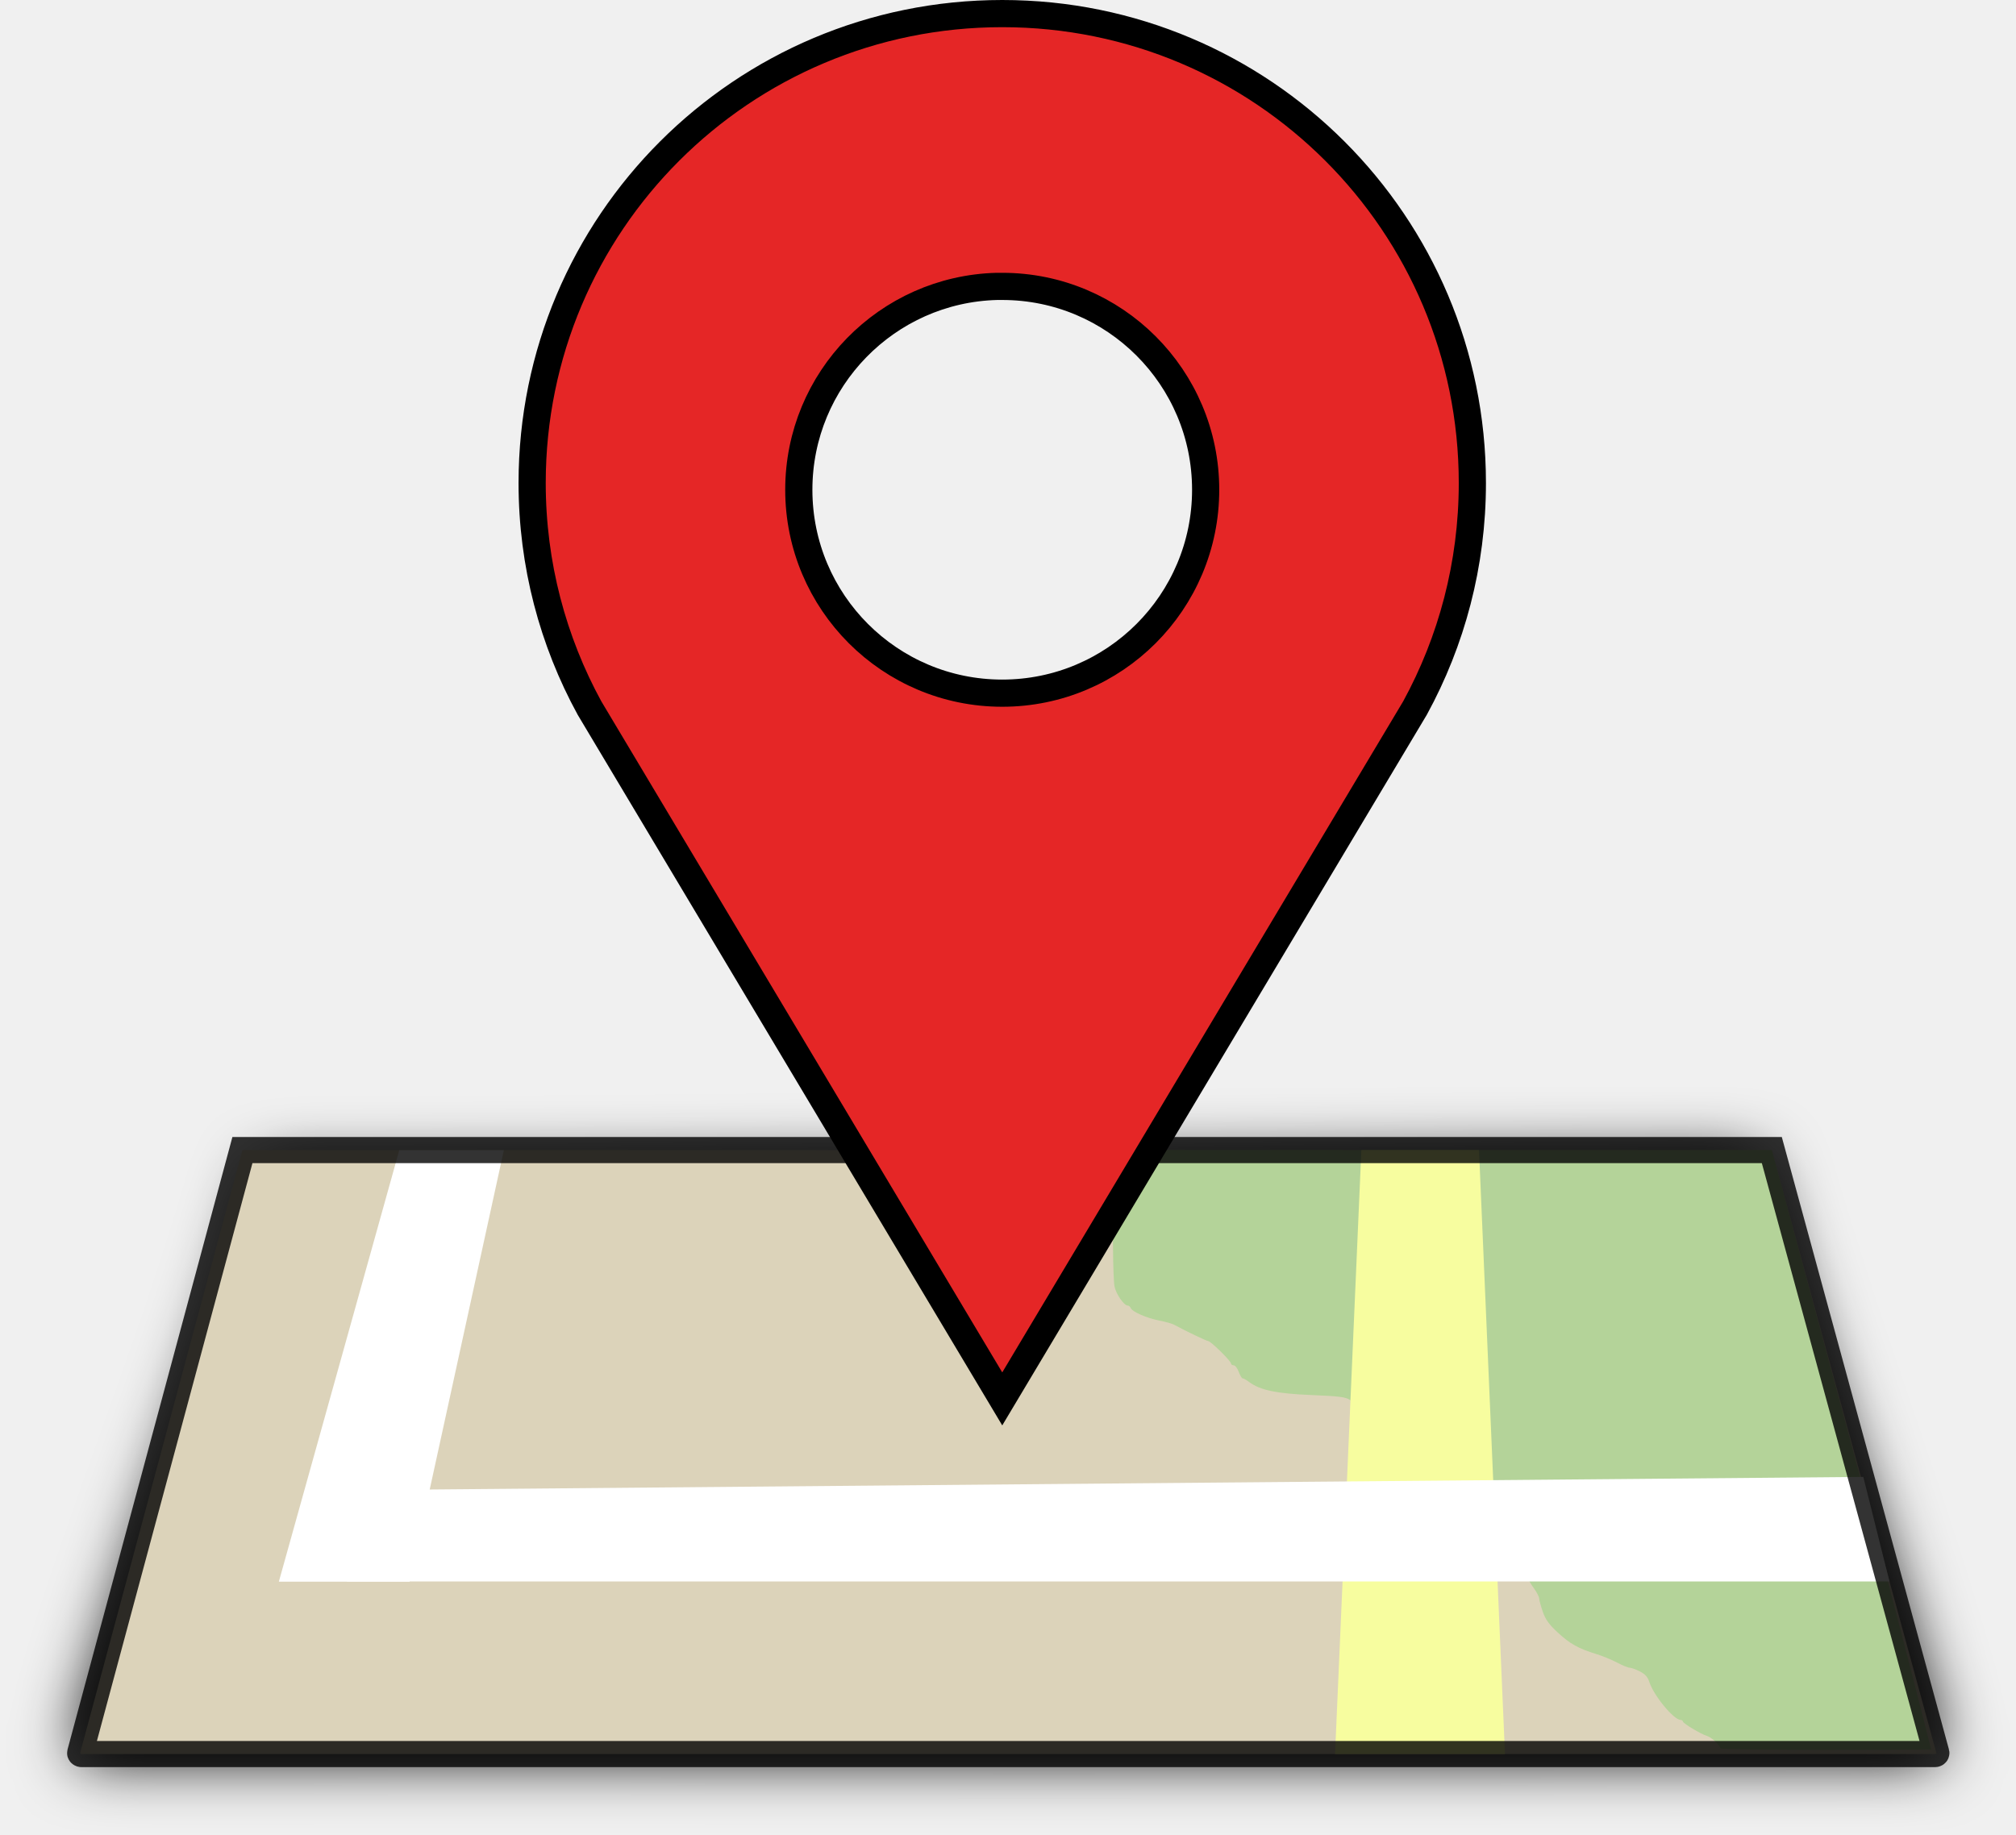
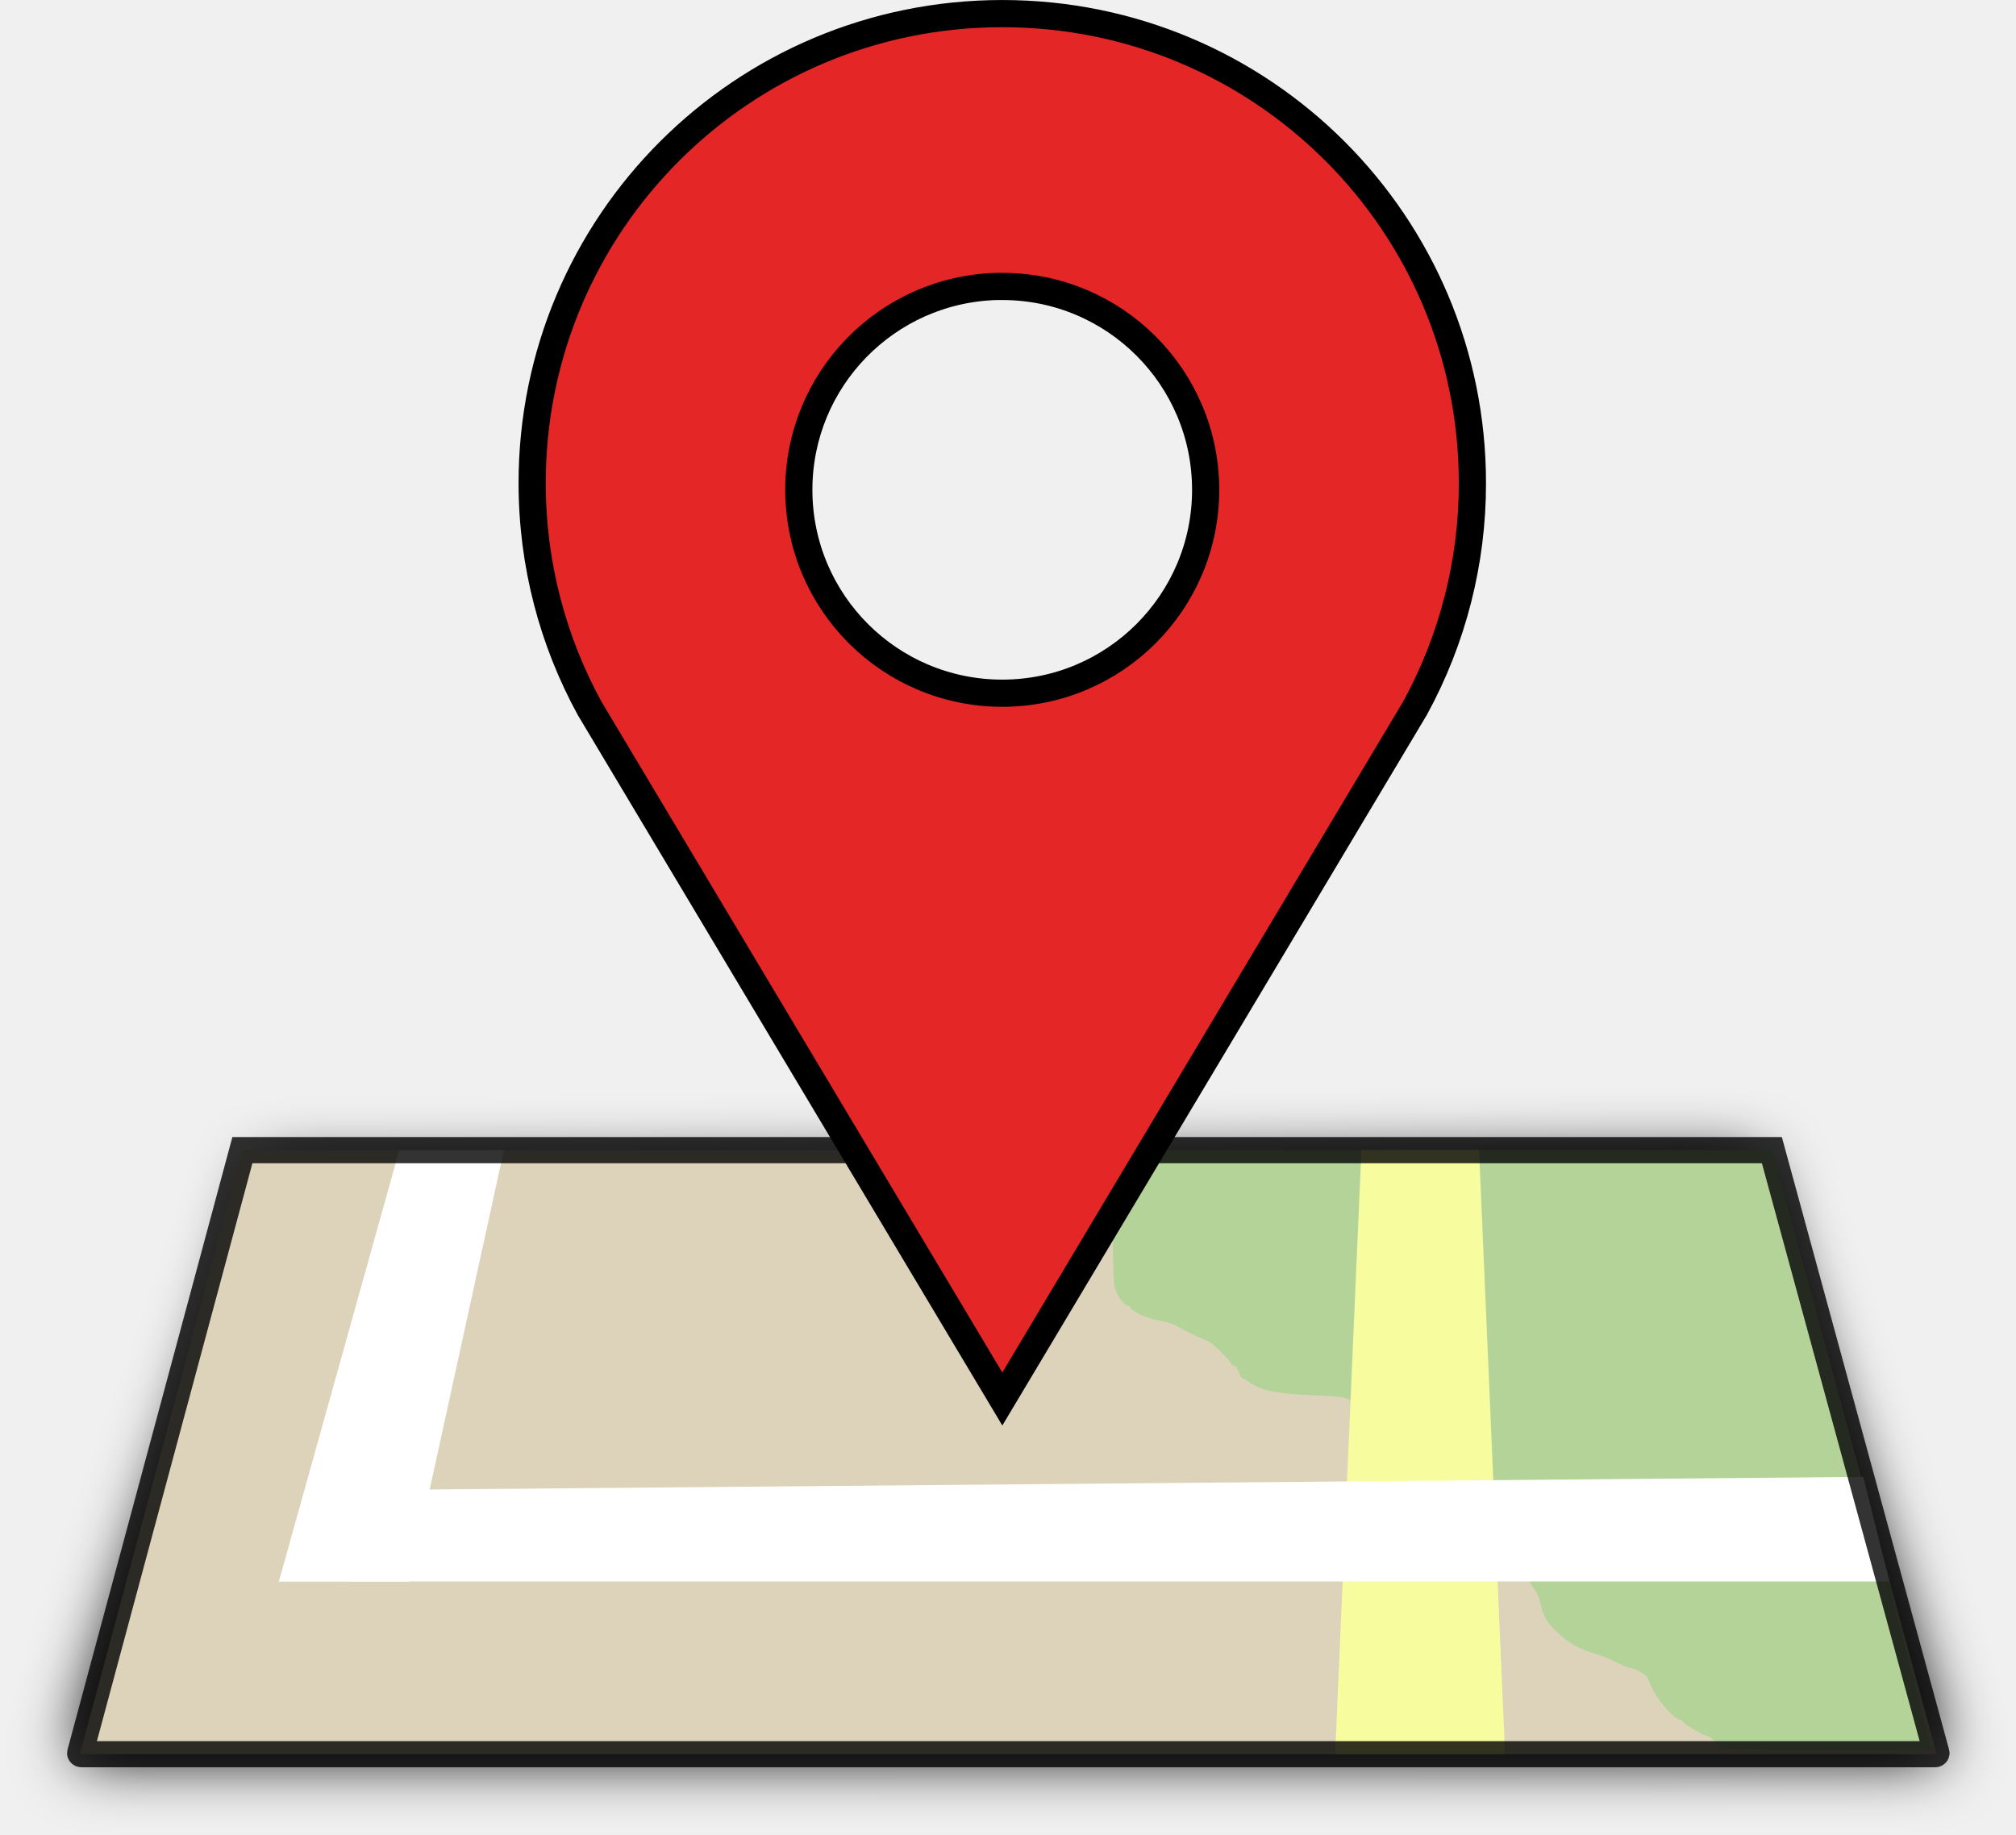
- <svg xmlns="http://www.w3.org/2000/svg" height="100%" width="100%" version="1.1" viewBox="0 0 64 58.25">
+ <svg xmlns="http://www.w3.org/2000/svg" viewBox="0 0 64 58.25">
  <defs>
-     <filter id="filter4037" height="1.242" width="1.08" y="-.121" x="-.04" color-interpolation-filters="sRGB">
+     <filter id="a" height="1.242" width="1.08" y="-.121" x="-.04" color-interpolation-filters="sRGB">
      <feGaussianBlur stdDeviation="11.869" />
    </filter>
  </defs>
-   <g transform="matrix(.082995 0 0 .082995 -5.7035 -4.8624)">
-     <path filter="url(#filter4037)" d="m169.86 507.87c-20.785 77.131-51.799 144.5-72.654 221.61 2.102 4.674 8.867 1.05 12.719 2.188 233.25-0.083 466.56 0.167 699.78-0.125 4.297-2.586-1.121-8.655-1.008-12.491-20.23-74.16-48.44-142.55-68.69-216.7-196.02 0-373.71 4.036-569.73 4.036l-0.27 0.96z" />
-     <path d="m746.45 498.58 62.933 230.64c0.064 0.236-0.237 0.441-0.53 0.441h-708.94c-0.294 0-0.592-0.205-0.53-0.441l62.067-230.64z" fill="#dcd3ba" />
-     <path opacity=".486" d="m726.73 727.45c0-1.114-3.322-4.215-5.067-4.731-2.319-0.685-9.219-4.82-9.219-5.524 0-0.31-0.402-0.577-0.893-0.594-2.656-0.091-10.236-9.278-11.922-14.45-0.65-1.994-1.599-3.063-3.646-4.107-1.522-0.777-3.269-1.412-3.881-1.412-0.612 0-2.795-0.89-4.85-1.979s-5.665-2.568-8.022-3.287c-6.715-2.05-10.022-3.906-14.701-8.249-3.344-3.104-4.651-4.927-5.689-7.936-0.742-2.148-1.359-4.42-1.372-5.049-0.013-0.629-0.947-2.419-2.077-3.978s-2.276-3.536-2.548-4.393c-0.272-0.857-0.794-1.558-1.161-1.558-0.366 0-0.666-0.631-0.666-1.402 0-1.904-6.756-8.343-10.714-10.212-1.768-0.835-3.471-1.938-3.785-2.452-0.314-0.514-1.761-0.934-3.214-0.934-4.633-0.001-20.857-4.909-20.857-6.309 0-0.317-0.959-1.651-2.131-2.964s-2.339-3.04-2.592-3.837c-0.253-0.797-1.705-3.483-3.226-5.968-2.682-4.381-2.766-4.718-2.776-11.113-0.01-6.088-0.731-9.769-2.503-12.786-0.385-0.655-3.272-2.438-6.415-3.962-3.143-1.524-6.623-3.371-7.733-4.105-1.688-1.116-4.088-1.419-14.643-1.852-13.358-0.548-19.644-1.852-23.824-4.942-1.076-0.795-2.226-1.446-2.556-1.446-0.33 0-1.006-1.125-1.504-2.5s-1.365-2.5-1.929-2.5c-0.564 0-1.025-0.315-1.025-0.699 0-0.92-7.803-8.586-8.739-8.586-0.619 0-8.471-3.756-13.047-6.241-0.786-0.427-3.357-1.147-5.714-1.602-4.772-0.92-10.318-3.368-10.867-4.797-0.197-0.513-0.725-0.932-1.174-0.932-1.401 0-4.496-4.516-5.024-7.331-0.277-1.478-0.528-7.878-0.558-14.222-0.053-11.366-0.083-11.579-2.057-14.692-1.102-1.737-3.392-4.568-5.09-6.292s-4.615-4.711-6.484-6.639-4.835-4.832-6.593-6.453l-2.791-3.844h275l31.093 115.19c16.88 62.534 29.839 114.01 29.861 114.11 0.022 0.098-18.121 0.179-40.317 0.179s-40.357-0.275-40.357-0.61z" fill="#89d375" />
-     <path d="m589.45 498.58h45l9.933 231.08h-65z" fill="#f7fd9f" />
-     <g transform="translate(105.02,-618.78)" fill="#FFF">
-       <path d="m676.43 1242.4 10 40h-590l10-35z" />
-       <path d="m116.43 1117.4h40l-36.067 165.08h-50z" />
-     </g>
-     <path d="m746.45 498.58 62.933 230.64c0.064 0.236-0.237 0.441-0.53 0.441h-708.94c-0.294 0-0.592-0.205-0.53-0.441l62.067-230.64z" fill="none" />
-     <path opacity=".8" d="m746.45 498.58 62.933 230.64c0.064 0.236-0.237 0.441-0.53 0.441h-708.94c-0.294 0-0.592-0.205-0.53-0.441l62.067-230.64z" stroke="#000" stroke-width="10" fill="none" />
-     <path stroke="#000" stroke-width="10.397" d="m452.08 63.785c-99.484 0-179.81 80.41-179.81 179.59 0 31.186 7.969 60.528 21.938 86.094l157.88 264.31 157.88-264.31c13.969-25.566 21.938-54.908 21.938-86.094 0-99.184-80.328-179.59-179.81-179.59zm-2 104.37c0.667-0.017 1.329 0 2 0 42.975 0 77.812 34.838 77.812 77.813s-34.838 77.812-77.812 77.812c-42.975 0-77.812-34.838-77.812-77.812 0-42.303 33.766-76.747 75.812-77.813z" fill="#e52626" />
+   <path filter="url(#a)" d="M169.86 507.87c-20.785 77.13-51.8 144.5-72.654 221.61 2.102 4.674 8.867 1.05 12.72 2.188 233.25-.083 466.56.166 699.78-.125 4.296-2.586-1.122-8.655-1.01-12.49-20.23-74.16-48.44-142.55-68.69-216.7-196.02 0-373.71 4.035-569.73 4.035l-.27.96z" transform="matrix(.083 0 0 .083 -5.704 -4.862)" />
+   <path d="M56.25 36.52l5.225 19.143c.005.02-.02.037-.044.037H2.59c-.026 0-.05-.017-.045-.037l5.15-19.143z" fill="#dcd3ba" />
+   <path opacity=".486" d="M54.615 55.516c0-.092-.276-.35-.42-.392-.193-.057-.766-.4-.766-.46 0-.025-.034-.047-.075-.048-.22-.008-.85-.77-.99-1.2-.054-.165-.132-.254-.302-.34-.127-.065-.272-.118-.323-.118-.05 0-.23-.073-.402-.164s-.47-.213-.666-.273c-.557-.17-.832-.323-1.22-.683-.278-.258-.386-.41-.472-.66a2.35 2.35 0 0 1-.114-.418c0-.053-.08-.202-.173-.33s-.188-.295-.21-.366c-.024-.07-.067-.13-.097-.13s-.056-.05-.056-.116c0-.158-.56-.692-.89-.847-.146-.068-.287-.16-.313-.203-.026-.042-.146-.077-.267-.077-.384 0-1.73-.408-1.73-.524 0-.026-.08-.137-.178-.246s-.194-.252-.215-.318c-.02-.066-.142-.29-.268-.496-.223-.363-.23-.39-.23-.922-.002-.505-.062-.81-.21-1.06-.03-.056-.27-.204-.53-.33-.262-.127-.55-.28-.643-.34-.14-.093-.34-.12-1.216-.155-1.107-.046-1.63-.154-1.976-.41a.688.688 0 0 0-.212-.12c-.028 0-.084-.094-.125-.208s-.113-.208-.16-.208-.085-.026-.085-.058c0-.076-.648-.713-.726-.713-.05 0-.703-.31-1.082-.518a2.367 2.367 0 0 0-.475-.133c-.397-.076-.857-.28-.903-.398-.016-.042-.06-.077-.097-.077-.116 0-.373-.375-.417-.608-.023-.124-.044-.655-.046-1.182-.005-.943-.007-.96-.17-1.22-.093-.144-.283-.38-.424-.522s-.383-.39-.538-.55-.4-.402-.547-.536l-.232-.32H56.25l2.582 9.562a635.93 635.93 0 0 1 2.48 9.47c0 .01-1.505.016-3.348.016s-3.35-.023-3.35-.05z" fill="#89d375" />
+   <path d="M43.22 36.52h3.735l.825 19.18h-5.395z" fill="#f7fd9f" />
+   <g fill="#FFF">
+     <path d="M59.153 46.895l.83 3.32H11.016l.83-2.905z" />
+     <path d="M12.676 36.52h3.32l-2.994 13.7h-4.15z" />
  </g>
+   <path d="M56.25 36.52l5.225 19.143c.005.02-.02.037-.044.037H2.59c-.026 0-.05-.017-.045-.037l5.15-19.143z" fill="none" />
+   <path opacity=".8" d="M56.25 36.52l5.225 19.143c.005.02-.02.037-.044.037H2.59c-.026 0-.05-.017-.045-.037l5.15-19.143z" stroke="#000" stroke-width=".83" fill="none" />
+   <path stroke="#000" stroke-width=".863" d="M31.82.432c-8.26 0-14.926 6.674-14.926 14.906 0 2.59.662 5.024 1.82 7.146L31.82 44.422l13.103-21.938a14.86 14.86 0 0 0 1.82-7.146C46.744 7.106 40.078.432 31.82.432zm-.167 8.663c.055-.002.11 0 .166 0a6.458 6.458 0 1 1-6.46 6.458 6.46 6.46 0 0 1 6.293-6.458z" fill="#e52626" />
</svg>
